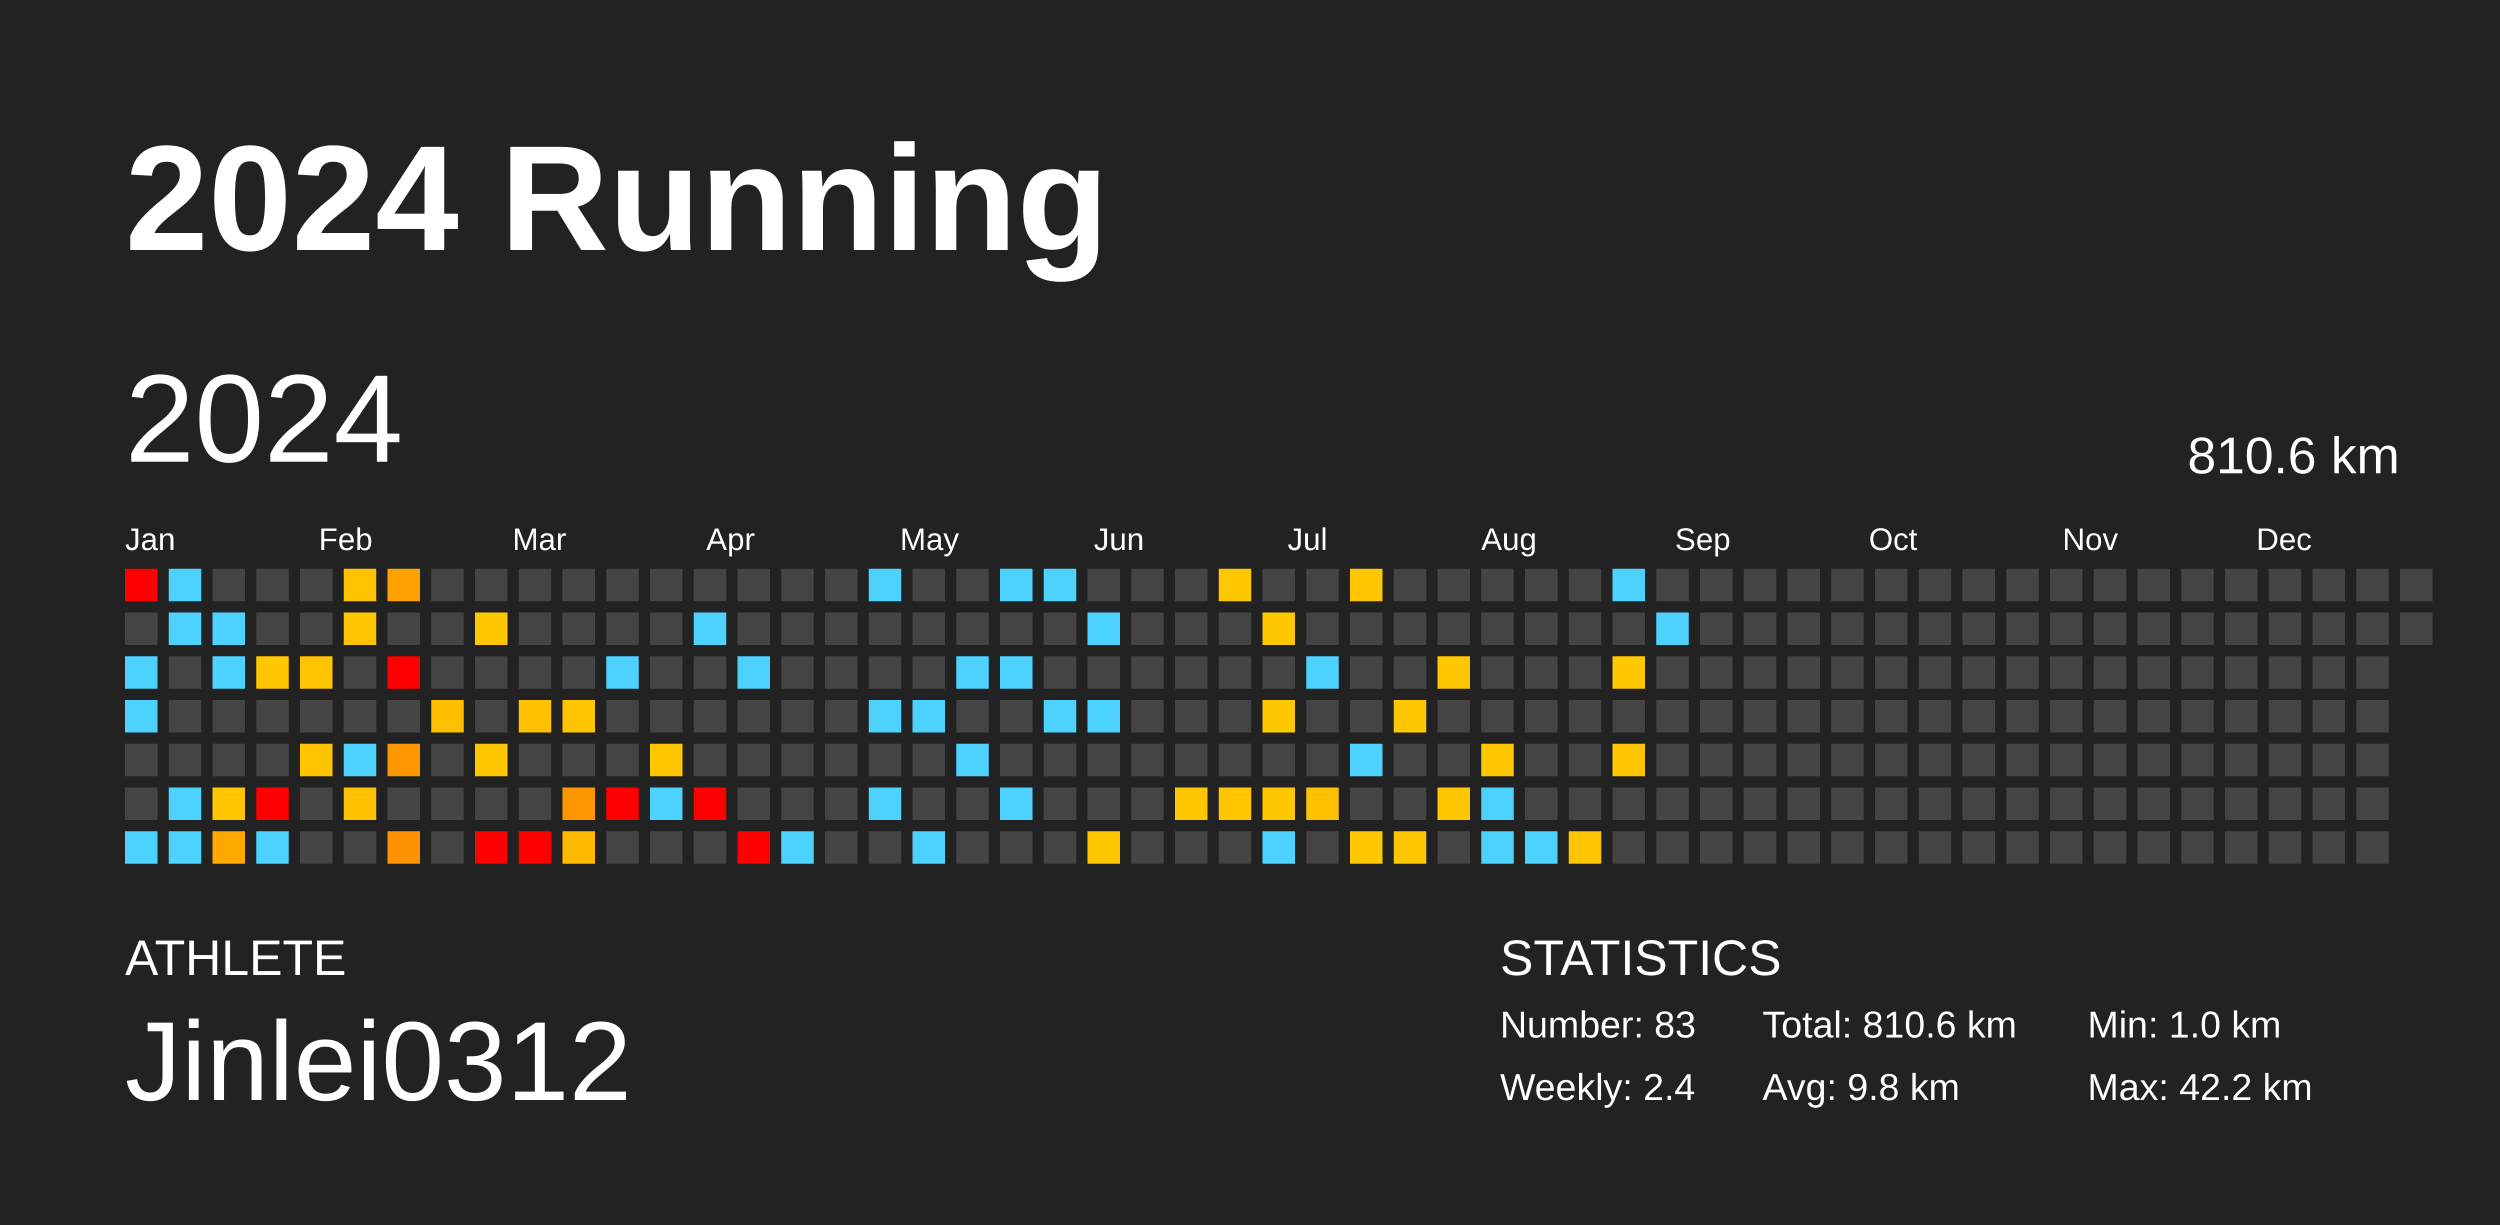
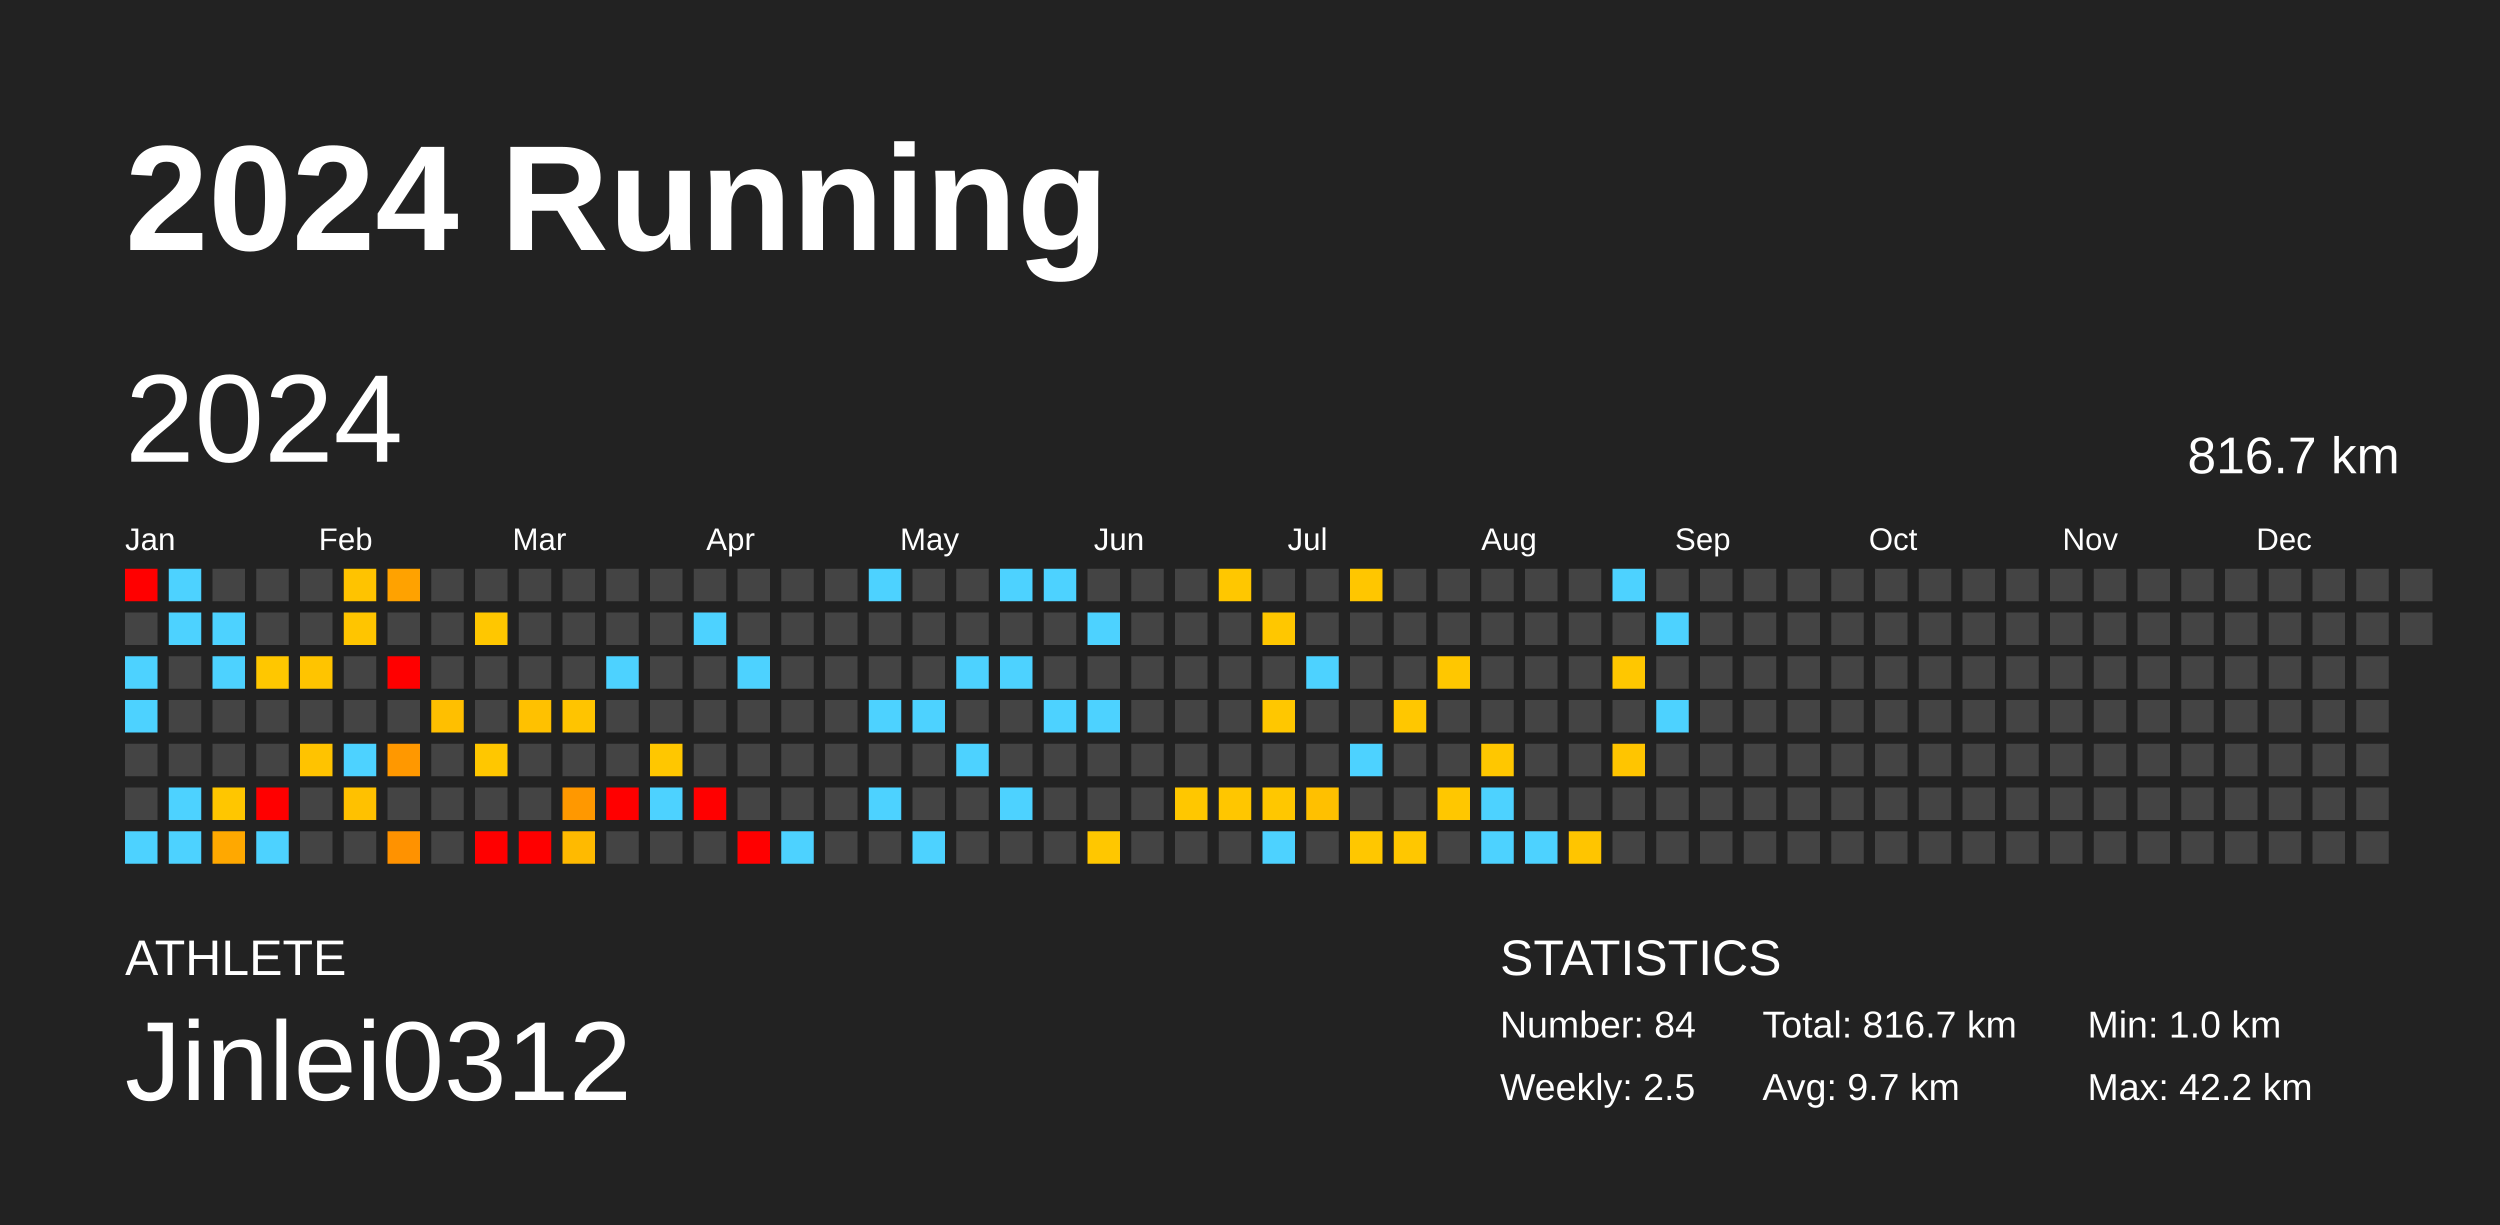
<svg xmlns="http://www.w3.org/2000/svg" baseProfile="full" height="98mm" version="1.1" viewBox="0,0,200,98" width="200mm">
  <defs />
  <rect fill="#222222" height="98" width="200" x="0" y="0" />
  <text fill="#FFFFFF" style="font-size:12px; font-family:Arial; font-weight:bold;" x="10" y="20">2024 Running</text>
  <text fill="#FFFFFF" style="font-size:4px; font-family:Arial" x="10" y="78">ATHLETE</text>
  <text fill="#FFFFFF" style="font-size:9px; font-family:Arial" x="10" y="88">Jinlei0312</text>
  <text fill="#FFFFFF" style="font-size:4px; font-family:Arial" x="120" y="78">STATISTICS</text>
-   <text fill="#FFFFFF" style="font-size:3px; font-family:Arial" x="120" y="83">Number: 83</text>
-   <text fill="#FFFFFF" style="font-size:3px; font-family:Arial" x="120" y="88">Weekly: 2.4</text>
-   <text fill="#FFFFFF" style="font-size:3px; font-family:Arial" x="141" y="83">Total: 810.6 km</text>
-   <text fill="#FFFFFF" style="font-size:3px; font-family:Arial" x="141" y="88">Avg: 9.8 km</text>
+   <text fill="#FFFFFF" style="font-size:3px; font-family:Arial" x="120" y="83">Number: 84</text>
+   <text fill="#FFFFFF" style="font-size:3px; font-family:Arial" x="120" y="88">Weekly: 2.5</text>
+   <text fill="#FFFFFF" style="font-size:3px; font-family:Arial" x="141" y="83">Total: 816.7 km</text>
+   <text fill="#FFFFFF" style="font-size:3px; font-family:Arial" x="141" y="88">Avg: 9.7 km</text>
  <text fill="#FFFFFF" style="font-size:3px; font-family:Arial" x="167" y="83">Min: 1.0 km</text>
  <text fill="#FFFFFF" style="font-size:3px; font-family:Arial" x="167" y="88">Max: 42.2 km</text>
  <text dominant-baseline="hanging" fill="#FFFFFF" style="font-size:10.0px; font-family:Arial;" x="10" y="30">2024</text>
-   <text dominant-baseline="hanging" fill="#FFFFFF" style="font-size:4.125px; font-family:Arial;" x="175" y="35">810.6 km</text>
+   <text dominant-baseline="hanging" fill="#FFFFFF" style="font-size:4.125px; font-family:Arial;" x="175" y="35">816.7 km</text>
  <text fill="#FFFFFF" style="font-size:2.5px; font-family:Arial" x="10.0" y="44">Jan</text>
  <text fill="#FFFFFF" style="font-size:2.5px; font-family:Arial" x="25.5" y="44">Feb</text>
  <text fill="#FFFFFF" style="font-size:2.5px; font-family:Arial" x="41.0" y="44">Mar</text>
  <text fill="#FFFFFF" style="font-size:2.5px; font-family:Arial" x="56.5" y="44">Apr</text>
  <text fill="#FFFFFF" style="font-size:2.5px; font-family:Arial" x="72.0" y="44">May</text>
  <text fill="#FFFFFF" style="font-size:2.5px; font-family:Arial" x="87.5" y="44">Jun</text>
  <text fill="#FFFFFF" style="font-size:2.5px; font-family:Arial" x="103.0" y="44">Jul</text>
  <text fill="#FFFFFF" style="font-size:2.5px; font-family:Arial" x="118.5" y="44">Aug</text>
  <text fill="#FFFFFF" style="font-size:2.5px; font-family:Arial" x="134.0" y="44">Sep</text>
  <text fill="#FFFFFF" style="font-size:2.5px; font-family:Arial" x="149.5" y="44">Oct</text>
  <text fill="#FFFFFF" style="font-size:2.5px; font-family:Arial" x="165.0" y="44">Nov</text>
  <text fill="#FFFFFF" style="font-size:2.5px; font-family:Arial" x="180.5" y="44">Dec</text>
  <rect fill="red" height="2.6" width="2.6" x="10.0" y="45.5" />
  <rect fill="#444444" height="2.6" width="2.6" x="10.0" y="49.0" />
  <rect fill="#4dd2ff" height="2.6" width="2.6" x="10.0" y="52.5" />
  <rect fill="#4dd2ff" height="2.6" width="2.6" x="10.0" y="56.0" />
  <rect fill="#444444" height="2.6" width="2.6" x="10.0" y="59.5" />
  <rect fill="#444444" height="2.6" width="2.6" x="10.0" y="63.0" />
  <rect fill="#4dd2ff" height="2.6" width="2.6" x="10.0" y="66.5" />
  <rect fill="#4dd2ff" height="2.6" width="2.6" x="13.5" y="45.5" />
  <rect fill="#4dd2ff" height="2.6" width="2.6" x="13.5" y="49.0" />
  <rect fill="#444444" height="2.6" width="2.6" x="13.5" y="52.5" />
  <rect fill="#444444" height="2.6" width="2.6" x="13.5" y="56.0" />
  <rect fill="#444444" height="2.6" width="2.6" x="13.5" y="59.5" />
  <rect fill="#4dd2ff" height="2.6" width="2.6" x="13.5" y="63.0" />
  <rect fill="#4dd2ff" height="2.6" width="2.6" x="13.5" y="66.5" />
  <rect fill="#444444" height="2.6" width="2.6" x="17.0" y="45.5" />
  <rect fill="#4dd2ff" height="2.6" width="2.6" x="17.0" y="49.0" />
  <rect fill="#4dd2ff" height="2.6" width="2.6" x="17.0" y="52.5" />
  <rect fill="#444444" height="2.6" width="2.6" x="17.0" y="56.0" />
  <rect fill="#444444" height="2.6" width="2.6" x="17.0" y="59.5" />
  <rect fill="#ffc600" height="2.6" width="2.6" x="17.0" y="63.0" />
  <rect fill="#ffa800" height="2.6" width="2.6" x="17.0" y="66.5" />
  <rect fill="#444444" height="2.6" width="2.6" x="20.5" y="45.5" />
  <rect fill="#444444" height="2.6" width="2.6" x="20.5" y="49.0" />
  <rect fill="#ffc700" height="2.6" width="2.6" x="20.5" y="52.5" />
  <rect fill="#444444" height="2.6" width="2.6" x="20.5" y="56.0" />
  <rect fill="#444444" height="2.6" width="2.6" x="20.5" y="59.5" />
  <rect fill="red" height="2.6" width="2.6" x="20.5" y="63.0" />
  <rect fill="#4dd2ff" height="2.6" width="2.6" x="20.5" y="66.5" />
  <rect fill="#444444" height="2.6" width="2.6" x="24.0" y="45.5" />
  <rect fill="#444444" height="2.6" width="2.6" x="24.0" y="49.0" />
  <rect fill="#ffc400" height="2.6" width="2.6" x="24.0" y="52.5" />
  <rect fill="#444444" height="2.6" width="2.6" x="24.0" y="56.0" />
  <rect fill="#ffc300" height="2.6" width="2.6" x="24.0" y="59.5" />
  <rect fill="#444444" height="2.6" width="2.6" x="24.0" y="63.0" />
  <rect fill="#444444" height="2.6" width="2.6" x="24.0" y="66.5" />
  <rect fill="#ffc300" height="2.6" width="2.6" x="27.5" y="45.5" />
  <rect fill="#ffc500" height="2.6" width="2.6" x="27.5" y="49.0" />
  <rect fill="#444444" height="2.6" width="2.6" x="27.5" y="52.5" />
  <rect fill="#444444" height="2.6" width="2.6" x="27.5" y="56.0" />
  <rect fill="#4dd2ff" height="2.6" width="2.6" x="27.5" y="59.5" />
  <rect fill="#ffc100" height="2.6" width="2.6" x="27.5" y="63.0" />
  <rect fill="#444444" height="2.6" width="2.6" x="27.5" y="66.5" />
  <rect fill="#ffa200" height="2.6" width="2.6" x="31.0" y="45.5" />
  <rect fill="#444444" height="2.6" width="2.6" x="31.0" y="49.0" />
  <rect fill="red" height="2.6" width="2.6" x="31.0" y="52.5" />
  <rect fill="#444444" height="2.6" width="2.6" x="31.0" y="56.0" />
  <rect fill="#ff9800" height="2.6" width="2.6" x="31.0" y="59.5" />
  <rect fill="#444444" height="2.6" width="2.6" x="31.0" y="63.0" />
  <rect fill="#ff9200" height="2.6" width="2.6" x="31.0" y="66.5" />
  <rect fill="#444444" height="2.6" width="2.6" x="34.5" y="45.5" />
  <rect fill="#444444" height="2.6" width="2.6" x="34.5" y="49.0" />
  <rect fill="#444444" height="2.6" width="2.6" x="34.5" y="52.5" />
  <rect fill="#ffbf00" height="2.6" width="2.6" x="34.5" y="56.0" />
  <rect fill="#444444" height="2.6" width="2.6" x="34.5" y="59.5" />
  <rect fill="#444444" height="2.6" width="2.6" x="34.5" y="63.0" />
  <rect fill="#444444" height="2.6" width="2.6" x="34.5" y="66.5" />
  <rect fill="#444444" height="2.6" width="2.6" x="38.0" y="45.5" />
  <rect fill="#ffc700" height="2.6" width="2.6" x="38.0" y="49.0" />
  <rect fill="#444444" height="2.6" width="2.6" x="38.0" y="52.5" />
  <rect fill="#444444" height="2.6" width="2.6" x="38.0" y="56.0" />
  <rect fill="#ffc700" height="2.6" width="2.6" x="38.0" y="59.5" />
  <rect fill="#444444" height="2.6" width="2.6" x="38.0" y="63.0" />
  <rect fill="red" height="2.6" width="2.6" x="38.0" y="66.5" />
  <rect fill="#444444" height="2.6" width="2.6" x="41.5" y="45.5" />
  <rect fill="#444444" height="2.6" width="2.6" x="41.5" y="49.0" />
  <rect fill="#444444" height="2.6" width="2.6" x="41.5" y="52.5" />
  <rect fill="#ffc100" height="2.6" width="2.6" x="41.5" y="56.0" />
  <rect fill="#444444" height="2.6" width="2.6" x="41.5" y="59.5" />
  <rect fill="#444444" height="2.6" width="2.6" x="41.5" y="63.0" />
  <rect fill="red" height="2.6" width="2.6" x="41.5" y="66.5" />
  <rect fill="#444444" height="2.6" width="2.6" x="45.0" y="45.5" />
  <rect fill="#444444" height="2.6" width="2.6" x="45.0" y="49.0" />
  <rect fill="#444444" height="2.6" width="2.6" x="45.0" y="52.5" />
  <rect fill="#ffc400" height="2.6" width="2.6" x="45.0" y="56.0" />
  <rect fill="#444444" height="2.6" width="2.6" x="45.0" y="59.5" />
  <rect fill="#ff9800" height="2.6" width="2.6" x="45.0" y="63.0" />
  <rect fill="#ffba00" height="2.6" width="2.6" x="45.0" y="66.5" />
  <rect fill="#444444" height="2.6" width="2.6" x="48.5" y="45.5" />
  <rect fill="#444444" height="2.6" width="2.6" x="48.5" y="49.0" />
  <rect fill="#4dd2ff" height="2.6" width="2.6" x="48.5" y="52.5" />
  <rect fill="#444444" height="2.6" width="2.6" x="48.5" y="56.0" />
  <rect fill="#444444" height="2.6" width="2.6" x="48.5" y="59.5" />
  <rect fill="red" height="2.6" width="2.6" x="48.5" y="63.0" />
  <rect fill="#444444" height="2.6" width="2.6" x="48.5" y="66.5" />
  <rect fill="#444444" height="2.6" width="2.6" x="52.0" y="45.5" />
  <rect fill="#444444" height="2.6" width="2.6" x="52.0" y="49.0" />
  <rect fill="#444444" height="2.6" width="2.6" x="52.0" y="52.5" />
  <rect fill="#444444" height="2.6" width="2.6" x="52.0" y="56.0" />
  <rect fill="#ffc700" height="2.6" width="2.6" x="52.0" y="59.5" />
  <rect fill="#4dd2ff" height="2.6" width="2.6" x="52.0" y="63.0" />
  <rect fill="#444444" height="2.6" width="2.6" x="52.0" y="66.5" />
  <rect fill="#444444" height="2.6" width="2.6" x="55.5" y="45.5" />
  <rect fill="#4dd2ff" height="2.6" width="2.6" x="55.5" y="49.0" />
  <rect fill="#444444" height="2.6" width="2.6" x="55.5" y="52.5" />
  <rect fill="#444444" height="2.6" width="2.6" x="55.5" y="56.0" />
  <rect fill="#444444" height="2.6" width="2.6" x="55.5" y="59.5" />
  <rect fill="red" height="2.6" width="2.6" x="55.5" y="63.0" />
  <rect fill="#444444" height="2.6" width="2.6" x="55.5" y="66.5" />
  <rect fill="#444444" height="2.6" width="2.6" x="59.0" y="45.5" />
  <rect fill="#444444" height="2.6" width="2.6" x="59.0" y="49.0" />
  <rect fill="#4dd2ff" height="2.6" width="2.6" x="59.0" y="52.5" />
  <rect fill="#444444" height="2.6" width="2.6" x="59.0" y="56.0" />
  <rect fill="#444444" height="2.6" width="2.6" x="59.0" y="59.5" />
  <rect fill="#444444" height="2.6" width="2.6" x="59.0" y="63.0" />
  <rect fill="red" height="2.6" width="2.6" x="59.0" y="66.5" />
  <rect fill="#444444" height="2.6" width="2.6" x="62.5" y="45.5" />
  <rect fill="#444444" height="2.6" width="2.6" x="62.5" y="49.0" />
  <rect fill="#444444" height="2.6" width="2.6" x="62.5" y="52.5" />
  <rect fill="#444444" height="2.6" width="2.6" x="62.5" y="56.0" />
  <rect fill="#444444" height="2.6" width="2.6" x="62.5" y="59.5" />
  <rect fill="#444444" height="2.6" width="2.6" x="62.5" y="63.0" />
  <rect fill="#4dd2ff" height="2.6" width="2.6" x="62.5" y="66.5" />
  <rect fill="#444444" height="2.6" width="2.6" x="66.0" y="45.5" />
  <rect fill="#444444" height="2.6" width="2.6" x="66.0" y="49.0" />
  <rect fill="#444444" height="2.6" width="2.6" x="66.0" y="52.5" />
  <rect fill="#444444" height="2.6" width="2.6" x="66.0" y="56.0" />
  <rect fill="#444444" height="2.6" width="2.6" x="66.0" y="59.5" />
  <rect fill="#444444" height="2.6" width="2.6" x="66.0" y="63.0" />
  <rect fill="#444444" height="2.6" width="2.6" x="66.0" y="66.5" />
  <rect fill="#4dd2ff" height="2.6" width="2.6" x="69.5" y="45.5" />
  <rect fill="#444444" height="2.6" width="2.6" x="69.5" y="49.0" />
  <rect fill="#444444" height="2.6" width="2.6" x="69.5" y="52.5" />
  <rect fill="#4dd2ff" height="2.6" width="2.6" x="69.5" y="56.0" />
  <rect fill="#444444" height="2.6" width="2.6" x="69.5" y="59.5" />
  <rect fill="#4dd2ff" height="2.6" width="2.6" x="69.5" y="63.0" />
  <rect fill="#444444" height="2.6" width="2.6" x="69.5" y="66.5" />
  <rect fill="#444444" height="2.6" width="2.6" x="73.0" y="45.5" />
  <rect fill="#444444" height="2.6" width="2.6" x="73.0" y="49.0" />
  <rect fill="#444444" height="2.6" width="2.6" x="73.0" y="52.5" />
  <rect fill="#4dd2ff" height="2.6" width="2.6" x="73.0" y="56.0" />
  <rect fill="#444444" height="2.6" width="2.6" x="73.0" y="59.5" />
  <rect fill="#444444" height="2.6" width="2.6" x="73.0" y="63.0" />
  <rect fill="#4dd2ff" height="2.6" width="2.6" x="73.0" y="66.5" />
  <rect fill="#444444" height="2.6" width="2.6" x="76.5" y="45.5" />
  <rect fill="#444444" height="2.6" width="2.6" x="76.5" y="49.0" />
  <rect fill="#4dd2ff" height="2.6" width="2.6" x="76.5" y="52.5" />
  <rect fill="#444444" height="2.6" width="2.6" x="76.5" y="56.0" />
  <rect fill="#4dd2ff" height="2.6" width="2.6" x="76.5" y="59.5" />
  <rect fill="#444444" height="2.6" width="2.6" x="76.5" y="63.0" />
  <rect fill="#444444" height="2.6" width="2.6" x="76.5" y="66.5" />
  <rect fill="#4dd2ff" height="2.6" width="2.6" x="80.0" y="45.5" />
  <rect fill="#444444" height="2.6" width="2.6" x="80.0" y="49.0" />
  <rect fill="#4dd2ff" height="2.6" width="2.6" x="80.0" y="52.5" />
  <rect fill="#444444" height="2.6" width="2.6" x="80.0" y="56.0" />
  <rect fill="#444444" height="2.6" width="2.6" x="80.0" y="59.5" />
  <rect fill="#4dd2ff" height="2.6" width="2.6" x="80.0" y="63.0" />
  <rect fill="#444444" height="2.6" width="2.6" x="80.0" y="66.5" />
  <rect fill="#4dd2ff" height="2.6" width="2.6" x="83.5" y="45.5" />
  <rect fill="#444444" height="2.6" width="2.6" x="83.5" y="49.0" />
  <rect fill="#444444" height="2.6" width="2.6" x="83.5" y="52.5" />
  <rect fill="#4dd2ff" height="2.6" width="2.6" x="83.5" y="56.0" />
  <rect fill="#444444" height="2.6" width="2.6" x="83.5" y="59.5" />
  <rect fill="#444444" height="2.6" width="2.6" x="83.5" y="63.0" />
  <rect fill="#444444" height="2.6" width="2.6" x="83.5" y="66.5" />
  <rect fill="#444444" height="2.6" width="2.6" x="87.0" y="45.5" />
  <rect fill="#4dd2ff" height="2.6" width="2.6" x="87.0" y="49.0" />
  <rect fill="#444444" height="2.6" width="2.6" x="87.0" y="52.5" />
  <rect fill="#4dd2ff" height="2.6" width="2.6" x="87.0" y="56.0" />
  <rect fill="#444444" height="2.6" width="2.6" x="87.0" y="59.5" />
  <rect fill="#444444" height="2.6" width="2.6" x="87.0" y="63.0" />
  <rect fill="#ffc700" height="2.6" width="2.6" x="87.0" y="66.5" />
  <rect fill="#444444" height="2.6" width="2.6" x="90.5" y="45.5" />
  <rect fill="#444444" height="2.6" width="2.6" x="90.5" y="49.0" />
  <rect fill="#444444" height="2.6" width="2.6" x="90.5" y="52.5" />
  <rect fill="#444444" height="2.6" width="2.6" x="90.5" y="56.0" />
  <rect fill="#444444" height="2.6" width="2.6" x="90.5" y="59.5" />
  <rect fill="#444444" height="2.6" width="2.6" x="90.5" y="63.0" />
  <rect fill="#444444" height="2.6" width="2.6" x="90.5" y="66.5" />
  <rect fill="#444444" height="2.6" width="2.6" x="94.0" y="45.5" />
  <rect fill="#444444" height="2.6" width="2.6" x="94.0" y="49.0" />
  <rect fill="#444444" height="2.6" width="2.6" x="94.0" y="52.5" />
  <rect fill="#444444" height="2.6" width="2.6" x="94.0" y="56.0" />
  <rect fill="#444444" height="2.6" width="2.6" x="94.0" y="59.5" />
  <rect fill="#ffc700" height="2.6" width="2.6" x="94.0" y="63.0" />
  <rect fill="#444444" height="2.6" width="2.6" x="94.0" y="66.5" />
  <rect fill="#ffc700" height="2.6" width="2.6" x="97.5" y="45.5" />
  <rect fill="#444444" height="2.6" width="2.6" x="97.5" y="49.0" />
  <rect fill="#444444" height="2.6" width="2.6" x="97.5" y="52.5" />
  <rect fill="#444444" height="2.6" width="2.6" x="97.5" y="56.0" />
  <rect fill="#444444" height="2.6" width="2.6" x="97.5" y="59.5" />
  <rect fill="#ffc600" height="2.6" width="2.6" x="97.5" y="63.0" />
  <rect fill="#444444" height="2.6" width="2.6" x="97.5" y="66.5" />
  <rect fill="#444444" height="2.6" width="2.6" x="101.0" y="45.5" />
  <rect fill="#ffc700" height="2.6" width="2.6" x="101.0" y="49.0" />
  <rect fill="#444444" height="2.6" width="2.6" x="101.0" y="52.5" />
  <rect fill="#ffc700" height="2.6" width="2.6" x="101.0" y="56.0" />
  <rect fill="#444444" height="2.6" width="2.6" x="101.0" y="59.5" />
  <rect fill="#ffc700" height="2.6" width="2.6" x="101.0" y="63.0" />
  <rect fill="#4dd2ff" height="2.6" width="2.6" x="101.0" y="66.5" />
  <rect fill="#444444" height="2.6" width="2.6" x="104.5" y="45.5" />
  <rect fill="#444444" height="2.6" width="2.6" x="104.5" y="49.0" />
  <rect fill="#4dd2ff" height="2.6" width="2.6" x="104.5" y="52.5" />
  <rect fill="#444444" height="2.6" width="2.6" x="104.5" y="56.0" />
  <rect fill="#444444" height="2.6" width="2.6" x="104.5" y="59.5" />
  <rect fill="#ffc000" height="2.6" width="2.6" x="104.5" y="63.0" />
  <rect fill="#444444" height="2.6" width="2.6" x="104.5" y="66.5" />
  <rect fill="#ffc600" height="2.6" width="2.6" x="108.0" y="45.5" />
  <rect fill="#444444" height="2.6" width="2.6" x="108.0" y="49.0" />
  <rect fill="#444444" height="2.6" width="2.6" x="108.0" y="52.5" />
  <rect fill="#444444" height="2.6" width="2.6" x="108.0" y="56.0" />
  <rect fill="#4dd2ff" height="2.6" width="2.6" x="108.0" y="59.5" />
  <rect fill="#444444" height="2.6" width="2.6" x="108.0" y="63.0" />
  <rect fill="#ffc700" height="2.6" width="2.6" x="108.0" y="66.5" />
  <rect fill="#444444" height="2.6" width="2.6" x="111.5" y="45.5" />
  <rect fill="#444444" height="2.6" width="2.6" x="111.5" y="49.0" />
  <rect fill="#444444" height="2.6" width="2.6" x="111.5" y="52.5" />
  <rect fill="#ffc700" height="2.6" width="2.6" x="111.5" y="56.0" />
  <rect fill="#444444" height="2.6" width="2.6" x="111.5" y="59.5" />
  <rect fill="#444444" height="2.6" width="2.6" x="111.5" y="63.0" />
  <rect fill="#ffc700" height="2.6" width="2.6" x="111.5" y="66.5" />
  <rect fill="#444444" height="2.6" width="2.6" x="115.0" y="45.5" />
  <rect fill="#444444" height="2.6" width="2.6" x="115.0" y="49.0" />
  <rect fill="#ffc700" height="2.6" width="2.6" x="115.0" y="52.5" />
  <rect fill="#444444" height="2.6" width="2.6" x="115.0" y="56.0" />
  <rect fill="#444444" height="2.6" width="2.6" x="115.0" y="59.5" />
  <rect fill="#ffc700" height="2.6" width="2.6" x="115.0" y="63.0" />
  <rect fill="#444444" height="2.6" width="2.6" x="115.0" y="66.5" />
  <rect fill="#444444" height="2.6" width="2.6" x="118.5" y="45.5" />
  <rect fill="#444444" height="2.6" width="2.6" x="118.5" y="49.0" />
  <rect fill="#444444" height="2.6" width="2.6" x="118.5" y="52.5" />
  <rect fill="#444444" height="2.6" width="2.6" x="118.5" y="56.0" />
  <rect fill="#ffc700" height="2.6" width="2.6" x="118.5" y="59.5" />
  <rect fill="#4dd2ff" height="2.6" width="2.6" x="118.5" y="63.0" />
  <rect fill="#4dd2ff" height="2.6" width="2.6" x="118.5" y="66.5" />
  <rect fill="#444444" height="2.6" width="2.6" x="122.0" y="45.5" />
  <rect fill="#444444" height="2.6" width="2.6" x="122.0" y="49.0" />
  <rect fill="#444444" height="2.6" width="2.6" x="122.0" y="52.5" />
  <rect fill="#444444" height="2.6" width="2.6" x="122.0" y="56.0" />
  <rect fill="#444444" height="2.6" width="2.6" x="122.0" y="59.5" />
  <rect fill="#444444" height="2.6" width="2.6" x="122.0" y="63.0" />
  <rect fill="#4dd2ff" height="2.6" width="2.6" x="122.0" y="66.5" />
  <rect fill="#444444" height="2.6" width="2.6" x="125.5" y="45.5" />
  <rect fill="#444444" height="2.6" width="2.6" x="125.5" y="49.0" />
  <rect fill="#444444" height="2.6" width="2.6" x="125.5" y="52.5" />
  <rect fill="#444444" height="2.6" width="2.6" x="125.5" y="56.0" />
  <rect fill="#444444" height="2.6" width="2.6" x="125.5" y="59.5" />
  <rect fill="#444444" height="2.6" width="2.6" x="125.5" y="63.0" />
  <rect fill="#ffc500" height="2.6" width="2.6" x="125.5" y="66.5" />
  <rect fill="#4dd2ff" height="2.6" width="2.6" x="129.0" y="45.5" />
  <rect fill="#444444" height="2.6" width="2.6" x="129.0" y="49.0" />
  <rect fill="#ffc700" height="2.6" width="2.6" x="129.0" y="52.5" />
  <rect fill="#444444" height="2.6" width="2.6" x="129.0" y="56.0" />
  <rect fill="#ffc500" height="2.6" width="2.6" x="129.0" y="59.5" />
  <rect fill="#444444" height="2.6" width="2.6" x="129.0" y="63.0" />
  <rect fill="#444444" height="2.6" width="2.6" x="129.0" y="66.5" />
  <rect fill="#444444" height="2.6" width="2.6" x="132.5" y="45.5" />
  <rect fill="#4dd2ff" height="2.6" width="2.6" x="132.5" y="49.0" />
  <rect fill="#444444" height="2.6" width="2.6" x="132.5" y="52.5" />
-   <rect fill="#444444" height="2.6" width="2.6" x="132.5" y="56.0" />
+   <rect fill="#4dd2ff" height="2.6" width="2.6" x="132.5" y="56.0" />
  <rect fill="#444444" height="2.6" width="2.6" x="132.5" y="59.5" />
  <rect fill="#444444" height="2.6" width="2.6" x="132.5" y="63.0" />
  <rect fill="#444444" height="2.6" width="2.6" x="132.5" y="66.5" />
  <rect fill="#444444" height="2.6" width="2.6" x="136.0" y="45.5" />
  <rect fill="#444444" height="2.6" width="2.6" x="136.0" y="49.0" />
  <rect fill="#444444" height="2.6" width="2.6" x="136.0" y="52.5" />
  <rect fill="#444444" height="2.6" width="2.6" x="136.0" y="56.0" />
  <rect fill="#444444" height="2.6" width="2.6" x="136.0" y="59.5" />
  <rect fill="#444444" height="2.6" width="2.6" x="136.0" y="63.0" />
  <rect fill="#444444" height="2.6" width="2.6" x="136.0" y="66.5" />
  <rect fill="#444444" height="2.6" width="2.6" x="139.5" y="45.5" />
  <rect fill="#444444" height="2.6" width="2.6" x="139.5" y="49.0" />
  <rect fill="#444444" height="2.6" width="2.6" x="139.5" y="52.5" />
  <rect fill="#444444" height="2.6" width="2.6" x="139.5" y="56.0" />
  <rect fill="#444444" height="2.6" width="2.6" x="139.5" y="59.5" />
  <rect fill="#444444" height="2.6" width="2.6" x="139.5" y="63.0" />
  <rect fill="#444444" height="2.6" width="2.6" x="139.5" y="66.5" />
  <rect fill="#444444" height="2.6" width="2.6" x="143.0" y="45.5" />
  <rect fill="#444444" height="2.6" width="2.6" x="143.0" y="49.0" />
  <rect fill="#444444" height="2.6" width="2.6" x="143.0" y="52.5" />
  <rect fill="#444444" height="2.6" width="2.6" x="143.0" y="56.0" />
  <rect fill="#444444" height="2.6" width="2.6" x="143.0" y="59.5" />
  <rect fill="#444444" height="2.6" width="2.6" x="143.0" y="63.0" />
  <rect fill="#444444" height="2.6" width="2.6" x="143.0" y="66.5" />
  <rect fill="#444444" height="2.6" width="2.6" x="146.5" y="45.5" />
  <rect fill="#444444" height="2.6" width="2.6" x="146.5" y="49.0" />
  <rect fill="#444444" height="2.6" width="2.6" x="146.5" y="52.5" />
  <rect fill="#444444" height="2.6" width="2.6" x="146.5" y="56.0" />
  <rect fill="#444444" height="2.6" width="2.6" x="146.5" y="59.5" />
  <rect fill="#444444" height="2.6" width="2.6" x="146.5" y="63.0" />
  <rect fill="#444444" height="2.6" width="2.6" x="146.5" y="66.5" />
  <rect fill="#444444" height="2.6" width="2.6" x="150.0" y="45.5" />
  <rect fill="#444444" height="2.6" width="2.6" x="150.0" y="49.0" />
  <rect fill="#444444" height="2.6" width="2.6" x="150.0" y="52.5" />
  <rect fill="#444444" height="2.6" width="2.6" x="150.0" y="56.0" />
  <rect fill="#444444" height="2.6" width="2.6" x="150.0" y="59.5" />
  <rect fill="#444444" height="2.6" width="2.6" x="150.0" y="63.0" />
  <rect fill="#444444" height="2.6" width="2.6" x="150.0" y="66.5" />
  <rect fill="#444444" height="2.6" width="2.6" x="153.5" y="45.5" />
  <rect fill="#444444" height="2.6" width="2.6" x="153.5" y="49.0" />
  <rect fill="#444444" height="2.6" width="2.6" x="153.5" y="52.5" />
  <rect fill="#444444" height="2.6" width="2.6" x="153.5" y="56.0" />
  <rect fill="#444444" height="2.6" width="2.6" x="153.5" y="59.5" />
  <rect fill="#444444" height="2.6" width="2.6" x="153.5" y="63.0" />
  <rect fill="#444444" height="2.6" width="2.6" x="153.5" y="66.5" />
  <rect fill="#444444" height="2.6" width="2.6" x="157.0" y="45.5" />
  <rect fill="#444444" height="2.6" width="2.6" x="157.0" y="49.0" />
  <rect fill="#444444" height="2.6" width="2.6" x="157.0" y="52.5" />
  <rect fill="#444444" height="2.6" width="2.6" x="157.0" y="56.0" />
  <rect fill="#444444" height="2.6" width="2.6" x="157.0" y="59.5" />
  <rect fill="#444444" height="2.6" width="2.6" x="157.0" y="63.0" />
  <rect fill="#444444" height="2.6" width="2.6" x="157.0" y="66.5" />
  <rect fill="#444444" height="2.6" width="2.6" x="160.5" y="45.5" />
  <rect fill="#444444" height="2.6" width="2.6" x="160.5" y="49.0" />
  <rect fill="#444444" height="2.6" width="2.6" x="160.5" y="52.5" />
  <rect fill="#444444" height="2.6" width="2.6" x="160.5" y="56.0" />
  <rect fill="#444444" height="2.6" width="2.6" x="160.5" y="59.5" />
  <rect fill="#444444" height="2.6" width="2.6" x="160.5" y="63.0" />
  <rect fill="#444444" height="2.6" width="2.6" x="160.5" y="66.5" />
  <rect fill="#444444" height="2.6" width="2.6" x="164.0" y="45.5" />
  <rect fill="#444444" height="2.6" width="2.6" x="164.0" y="49.0" />
  <rect fill="#444444" height="2.6" width="2.6" x="164.0" y="52.5" />
  <rect fill="#444444" height="2.6" width="2.6" x="164.0" y="56.0" />
  <rect fill="#444444" height="2.6" width="2.6" x="164.0" y="59.5" />
  <rect fill="#444444" height="2.6" width="2.6" x="164.0" y="63.0" />
  <rect fill="#444444" height="2.6" width="2.6" x="164.0" y="66.5" />
  <rect fill="#444444" height="2.6" width="2.6" x="167.5" y="45.5" />
  <rect fill="#444444" height="2.6" width="2.6" x="167.5" y="49.0" />
  <rect fill="#444444" height="2.6" width="2.6" x="167.5" y="52.5" />
  <rect fill="#444444" height="2.6" width="2.6" x="167.5" y="56.0" />
  <rect fill="#444444" height="2.6" width="2.6" x="167.5" y="59.5" />
  <rect fill="#444444" height="2.6" width="2.6" x="167.5" y="63.0" />
  <rect fill="#444444" height="2.6" width="2.6" x="167.5" y="66.5" />
  <rect fill="#444444" height="2.6" width="2.6" x="171.0" y="45.5" />
  <rect fill="#444444" height="2.6" width="2.6" x="171.0" y="49.0" />
  <rect fill="#444444" height="2.6" width="2.6" x="171.0" y="52.5" />
  <rect fill="#444444" height="2.6" width="2.6" x="171.0" y="56.0" />
  <rect fill="#444444" height="2.6" width="2.6" x="171.0" y="59.5" />
  <rect fill="#444444" height="2.6" width="2.6" x="171.0" y="63.0" />
  <rect fill="#444444" height="2.6" width="2.6" x="171.0" y="66.5" />
  <rect fill="#444444" height="2.6" width="2.6" x="174.5" y="45.5" />
  <rect fill="#444444" height="2.6" width="2.6" x="174.5" y="49.0" />
  <rect fill="#444444" height="2.6" width="2.6" x="174.5" y="52.5" />
  <rect fill="#444444" height="2.6" width="2.6" x="174.5" y="56.0" />
  <rect fill="#444444" height="2.6" width="2.6" x="174.5" y="59.5" />
  <rect fill="#444444" height="2.6" width="2.6" x="174.5" y="63.0" />
  <rect fill="#444444" height="2.6" width="2.6" x="174.5" y="66.5" />
  <rect fill="#444444" height="2.6" width="2.6" x="178.0" y="45.5" />
  <rect fill="#444444" height="2.6" width="2.6" x="178.0" y="49.0" />
  <rect fill="#444444" height="2.6" width="2.6" x="178.0" y="52.5" />
  <rect fill="#444444" height="2.6" width="2.6" x="178.0" y="56.0" />
  <rect fill="#444444" height="2.6" width="2.6" x="178.0" y="59.5" />
  <rect fill="#444444" height="2.6" width="2.6" x="178.0" y="63.0" />
  <rect fill="#444444" height="2.6" width="2.6" x="178.0" y="66.5" />
  <rect fill="#444444" height="2.6" width="2.6" x="181.5" y="45.5" />
  <rect fill="#444444" height="2.6" width="2.6" x="181.5" y="49.0" />
  <rect fill="#444444" height="2.6" width="2.6" x="181.5" y="52.5" />
  <rect fill="#444444" height="2.6" width="2.6" x="181.5" y="56.0" />
  <rect fill="#444444" height="2.6" width="2.6" x="181.5" y="59.5" />
  <rect fill="#444444" height="2.6" width="2.6" x="181.5" y="63.0" />
  <rect fill="#444444" height="2.6" width="2.6" x="181.5" y="66.5" />
  <rect fill="#444444" height="2.6" width="2.6" x="185.0" y="45.5" />
  <rect fill="#444444" height="2.6" width="2.6" x="185.0" y="49.0" />
  <rect fill="#444444" height="2.6" width="2.6" x="185.0" y="52.5" />
  <rect fill="#444444" height="2.6" width="2.6" x="185.0" y="56.0" />
  <rect fill="#444444" height="2.6" width="2.6" x="185.0" y="59.5" />
  <rect fill="#444444" height="2.6" width="2.6" x="185.0" y="63.0" />
  <rect fill="#444444" height="2.6" width="2.6" x="185.0" y="66.5" />
  <rect fill="#444444" height="2.6" width="2.6" x="188.5" y="45.5" />
  <rect fill="#444444" height="2.6" width="2.6" x="188.5" y="49.0" />
  <rect fill="#444444" height="2.6" width="2.6" x="188.5" y="52.5" />
  <rect fill="#444444" height="2.6" width="2.6" x="188.5" y="56.0" />
  <rect fill="#444444" height="2.6" width="2.6" x="188.5" y="59.5" />
  <rect fill="#444444" height="2.6" width="2.6" x="188.5" y="63.0" />
  <rect fill="#444444" height="2.6" width="2.6" x="188.5" y="66.5" />
  <rect fill="#444444" height="2.6" width="2.6" x="192.0" y="45.5" />
  <rect fill="#444444" height="2.6" width="2.6" x="192.0" y="49.0" />
</svg>
